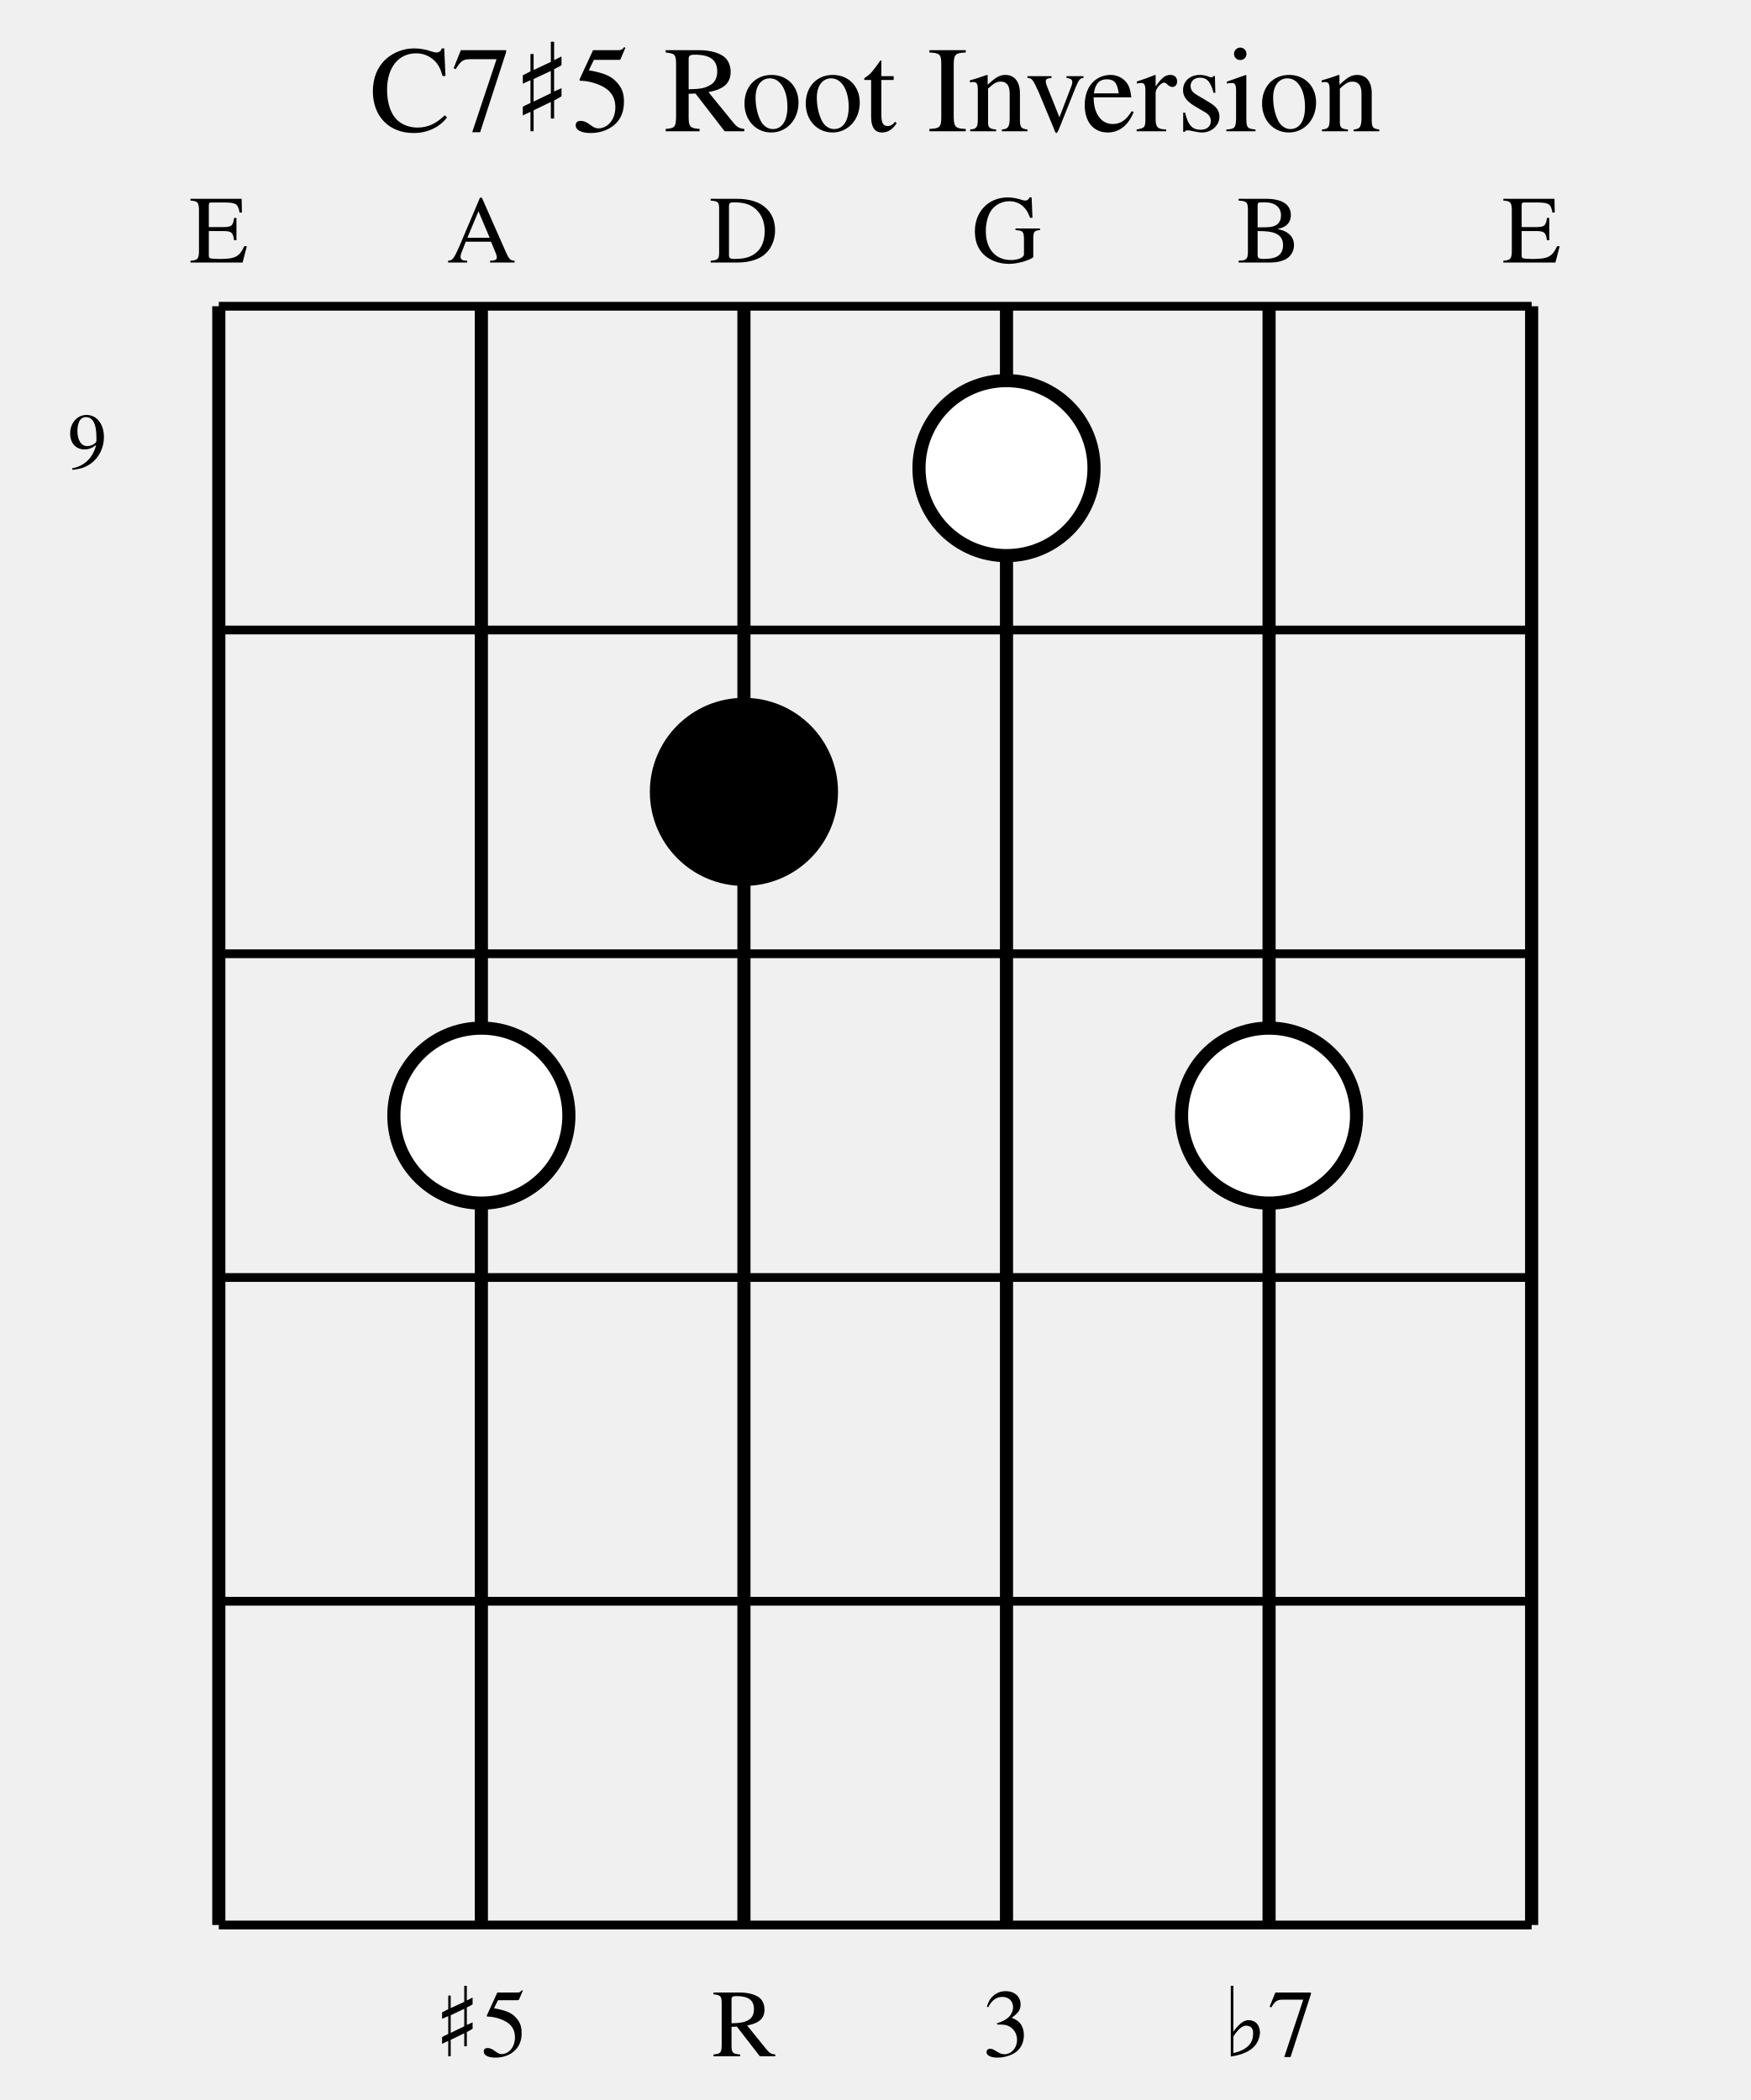
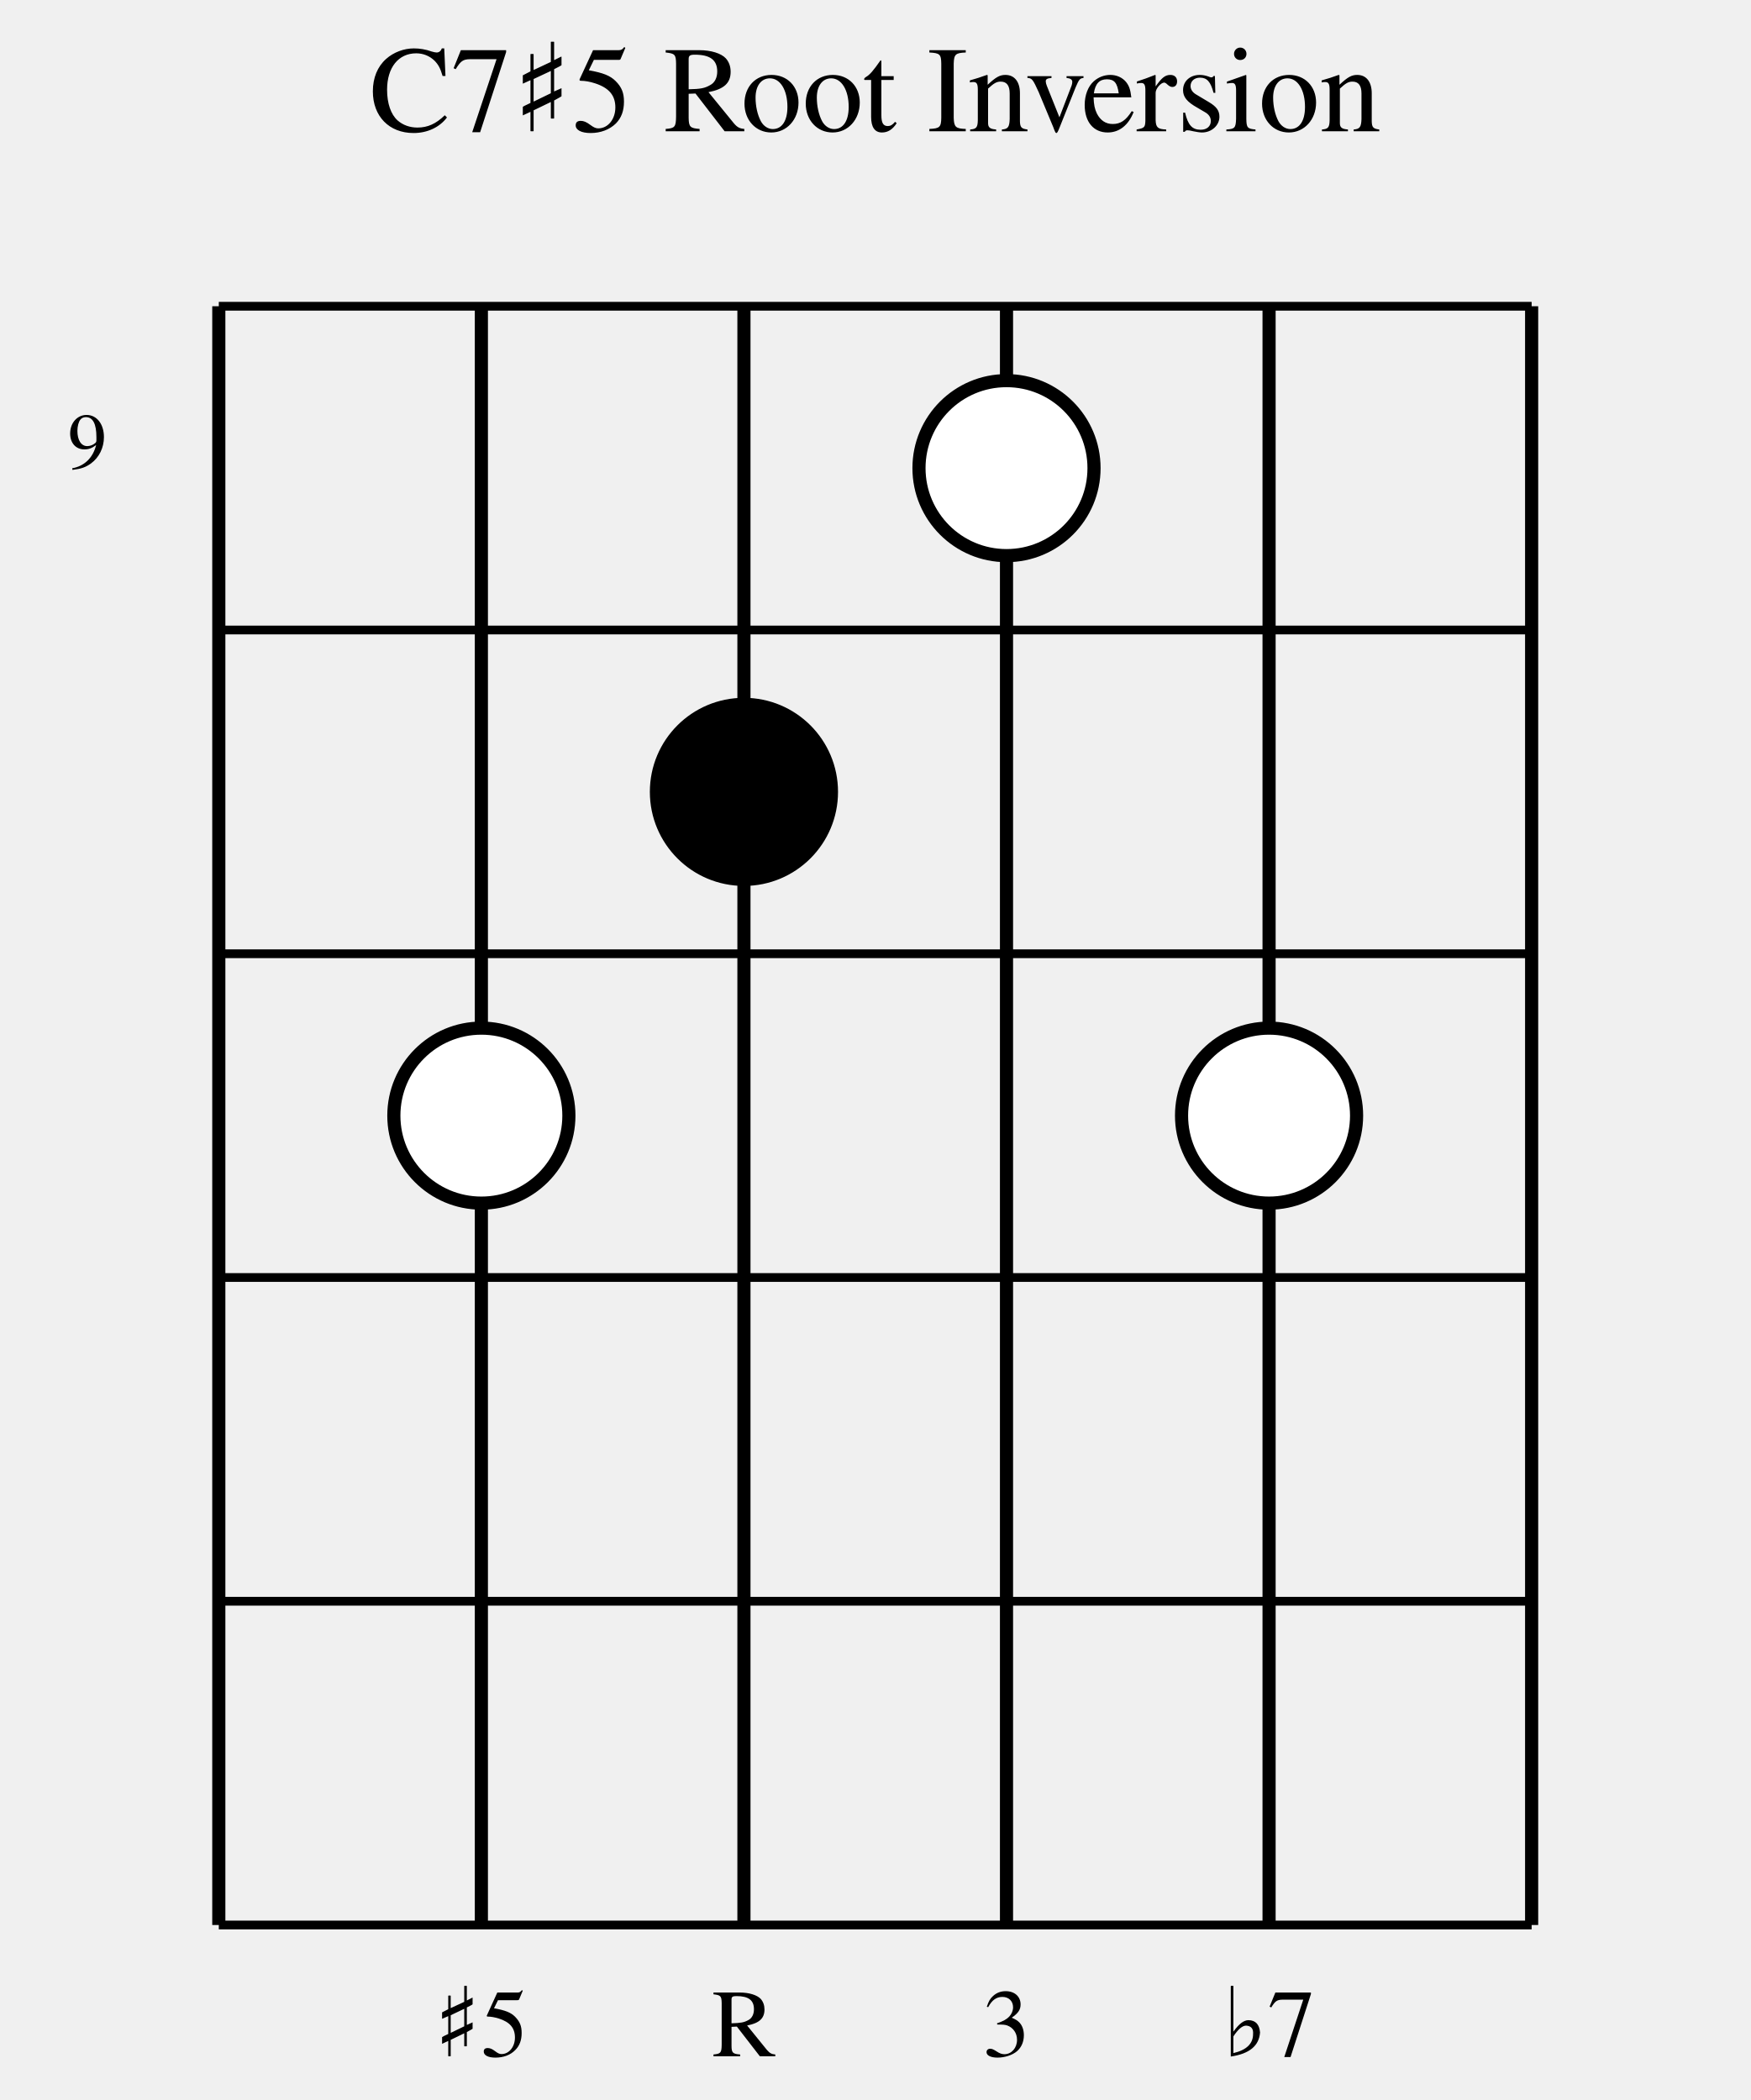
<svg xmlns="http://www.w3.org/2000/svg" width="200" height="240" viewBox="0 0 200 240">
  <defs>
    <style>
            .chord-title { 
                font-family: Times, serif; 
                font-size: 14px; 
                fill: #000000; 
                font-weight: normal; 
                text-anchor: middle; 
            }
            .string-label { 
                font-family: Times, serif; 
                font-size: 11px; 
                fill: #000000; 
                text-anchor: middle; 
            }
            .fret-label { 
                font-family: Times, serif; 
                font-size: 9px; 
                fill: #000000; 
                text-anchor: middle; 
            }
            .string-line { 
                stroke: #000000; 
                stroke-width: 1.5; 
            }
            .fret-line { 
                stroke: #000000; 
                stroke-width: 1; 
            }
            .nut-line { 
                stroke: #000000; 
                stroke-width: 3; 
            }
            .note-circle { 
                stroke: #000000; 
                stroke-width: 1.5; 
            }
            .root-note { 
                fill: #000000; 
            }
            .chord-note { 
                fill: #ffffff; 
            }
        </style>
  </defs>
  <text x="100" y="15" class="chord-title">C7♯5 Root Inversion</text>
-   <text x="25" y="30" class="string-label">E</text>
-   <text x="55" y="30" class="string-label">A</text>
-   <text x="85" y="30" class="string-label">D</text>
-   <text x="115" y="30" class="string-label">G</text>
-   <text x="145" y="30" class="string-label">B</text>
-   <text x="175" y="30" class="string-label">E</text>
  <line x1="25" y1="35" x2="25" y2="220" class="string-line" />
  <line x1="55" y1="35" x2="55" y2="220" class="string-line" />
  <line x1="85" y1="35" x2="85" y2="220" class="string-line" />
  <line x1="115" y1="35" x2="115" y2="220" class="string-line" />
  <line x1="145" y1="35" x2="145" y2="220" class="string-line" />
  <line x1="175" y1="35" x2="175" y2="220" class="string-line" />
  <line x1="25" y1="35" x2="175" y2="35" class="fret-line" />
  <line x1="25" y1="72" x2="175" y2="72" class="fret-line" />
  <line x1="25" y1="109" x2="175" y2="109" class="fret-line" />
  <line x1="25" y1="146" x2="175" y2="146" class="fret-line" />
  <line x1="25" y1="183" x2="175" y2="183" class="fret-line" />
  <line x1="25" y1="220" x2="175" y2="220" class="fret-line" />
  <text x="10" y="53.5" class="fret-label">9</text>
  <circle cx="55" cy="127.5" r="10" class="note-circle chord-note" />
  <circle cx="85" cy="90.5" r="10" class="note-circle root-note" />
  <circle cx="115" cy="53.5" r="10" class="note-circle chord-note" />
  <circle cx="145" cy="127.5" r="10" class="note-circle chord-note" />
  <text x="55" y="235" class="string-label">♯5</text>
  <text x="85" y="235" class="string-label">R</text>
  <text x="115" y="235" class="string-label">3</text>
  <text x="145" y="235" class="string-label">♭7</text>
</svg>
